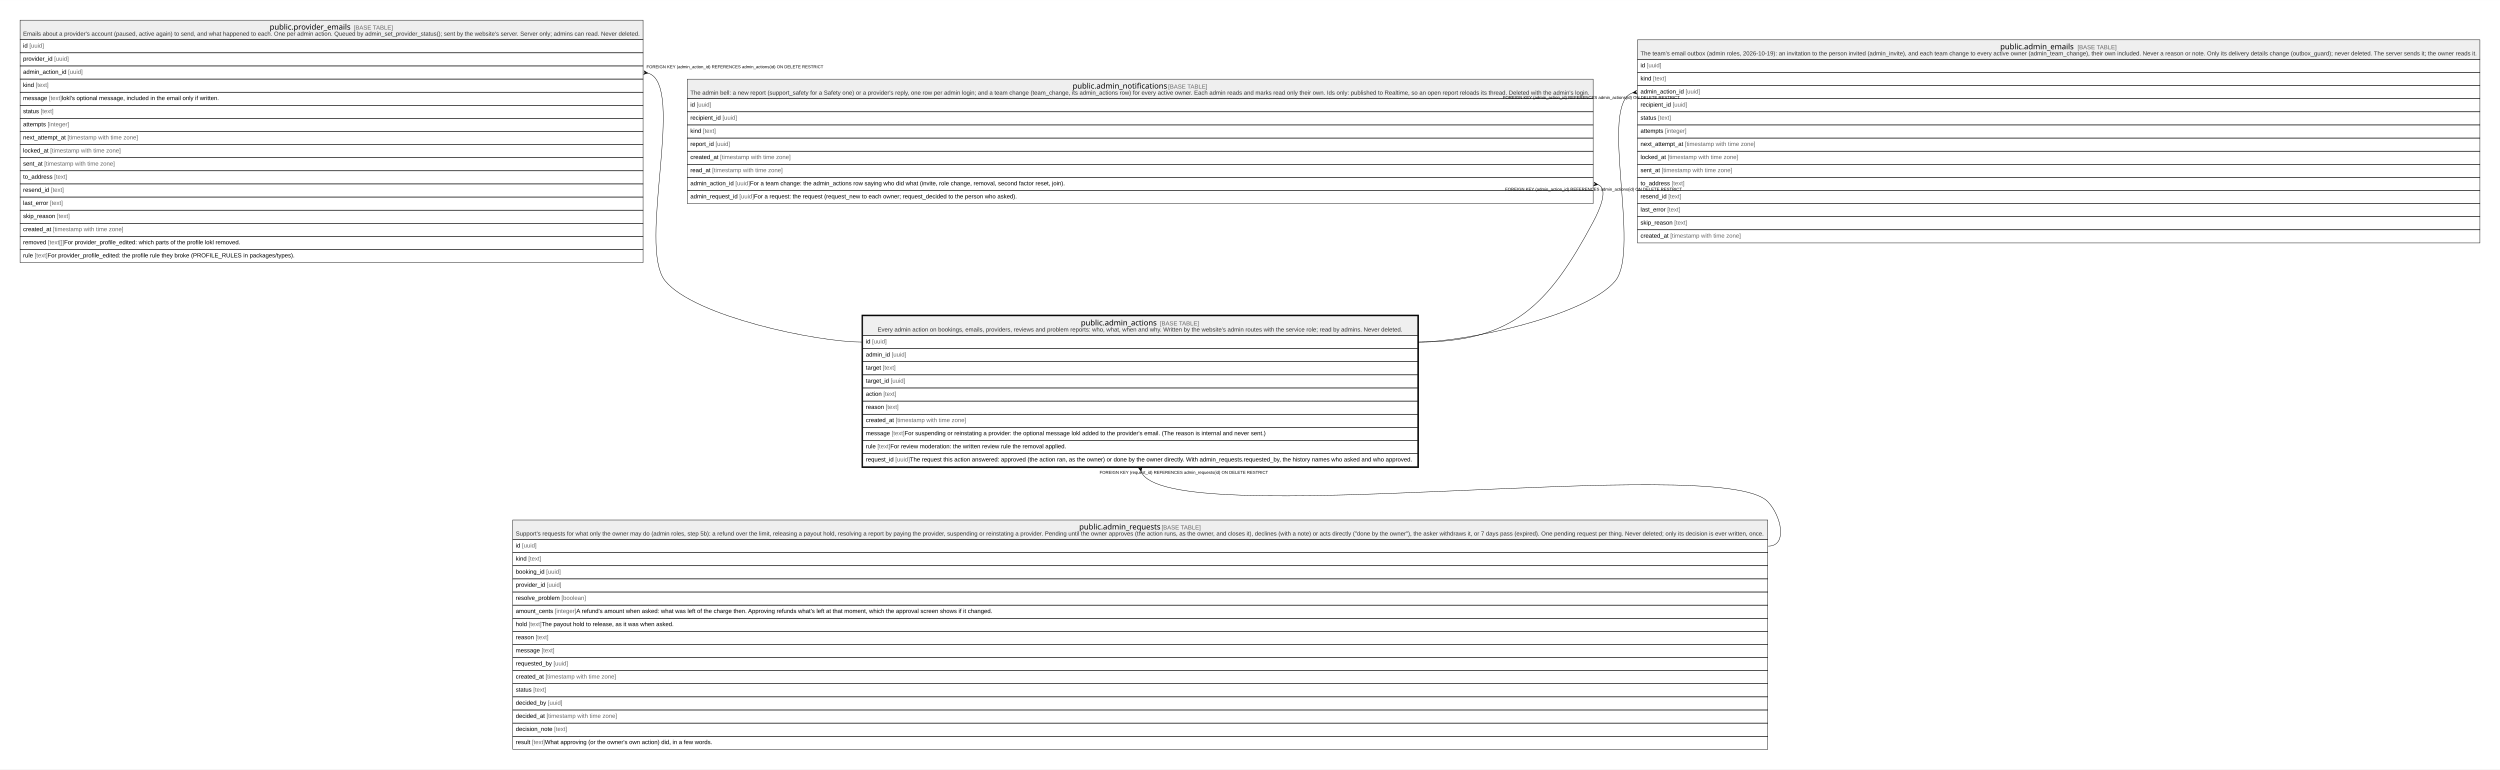
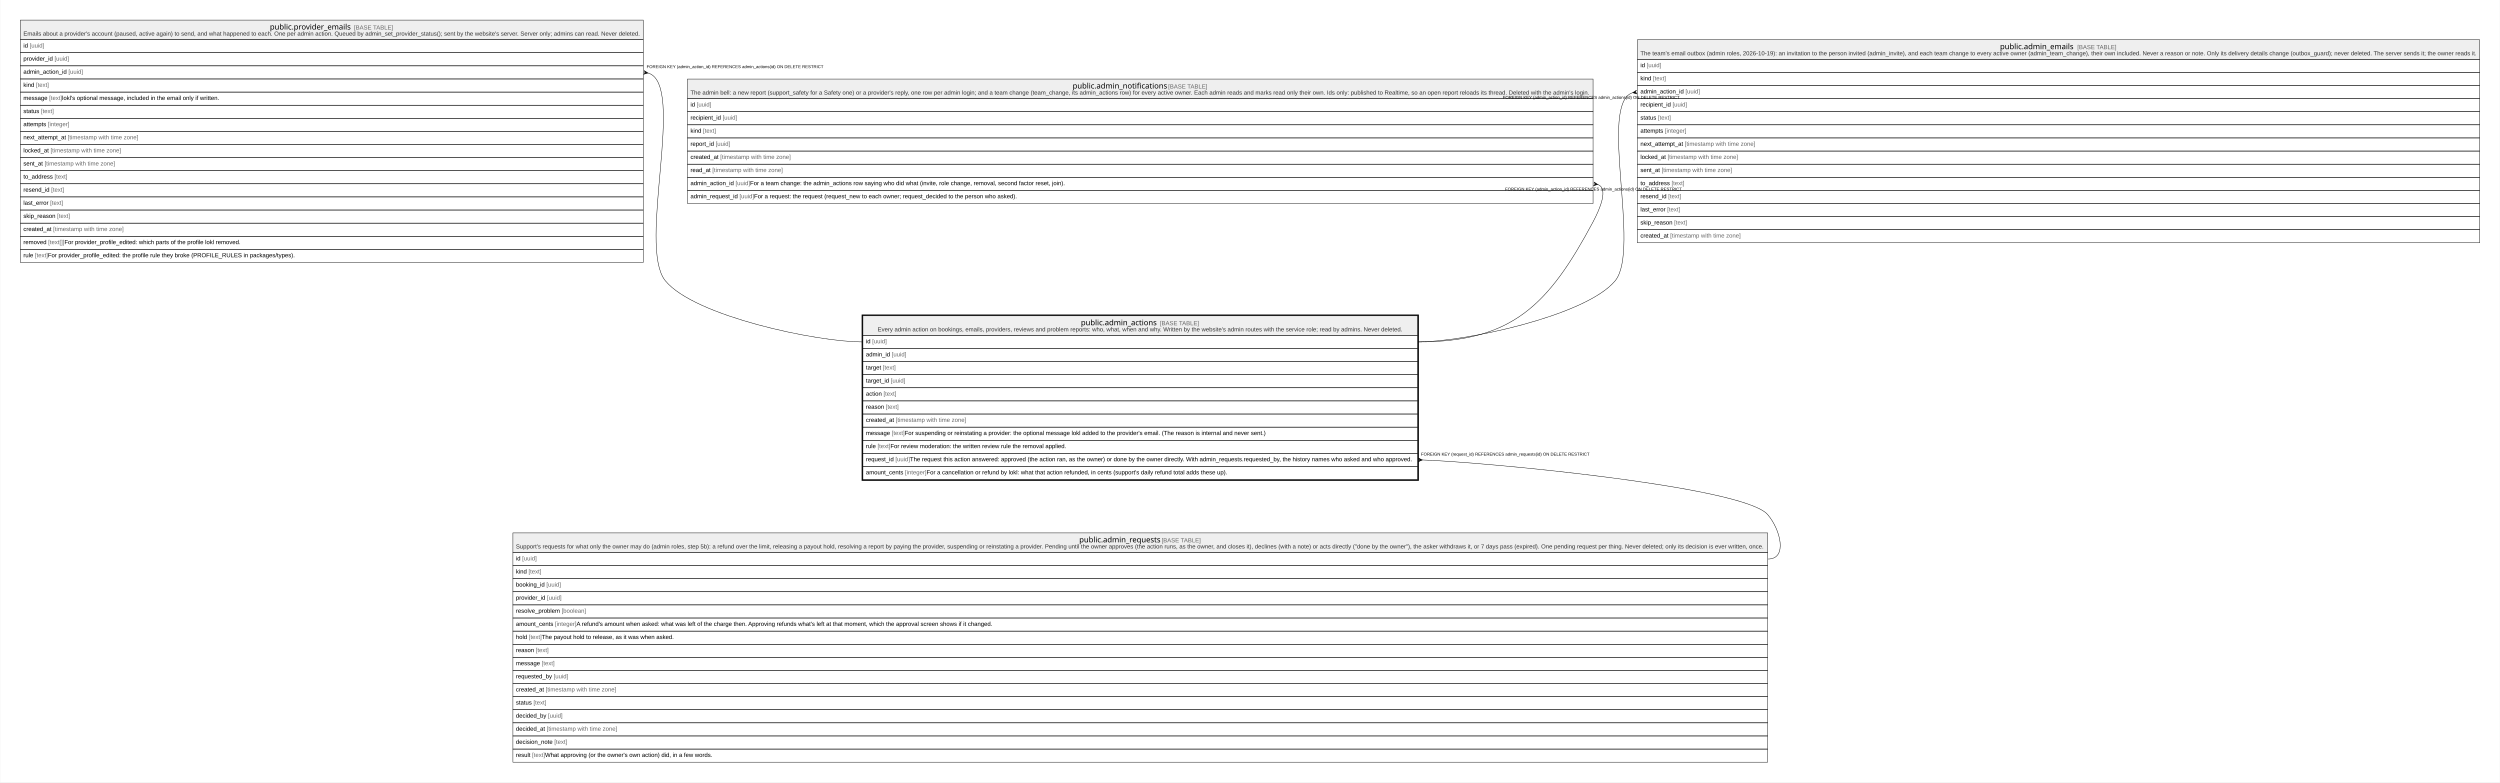
- <svg xmlns="http://www.w3.org/2000/svg" width="5874pt" height="1808pt" viewBox="0.00 0.00 5873.91 1807.60">
-   <g id="graph0" class="graph" transform="scale(1 1) rotate(0) translate(4 1803.6)">
-     <polygon fill="white" stroke="none" points="-4,4 -4,-1803.6 5869.91,-1803.6 5869.91,4 -4,4" />
+ <svg xmlns="http://www.w3.org/2000/svg" width="5874pt" height="1838pt" viewBox="0.00 0.00 5873.91 1838.40">
+   <g id="graph0" class="graph" transform="scale(1 1) rotate(0) translate(4 1834.4)">
+     <polygon fill="white" stroke="none" points="-4,4 -4,-1834.4 5869.91,-1834.4 5869.91,4 -4,4" />
    <g id="node1" class="node">
-       <polygon fill="#efefef" stroke="none" points="2023.3,-1015.4 2023.3,-1061.4 3326.82,-1061.4 3326.82,-1015.4 2023.3,-1015.4" />
-       <polygon fill="none" stroke="black" points="2023.3,-1015.4 2023.3,-1061.4 3326.82,-1061.4 3326.82,-1015.4 2023.3,-1015.4" />
-       <text text-anchor="start" x="2535.58" y="-1039.2" font-family="Arial Bold" font-size="18.00">public.admin_actions</text>
-       <text text-anchor="start" x="2690.05" y="-1039.2" font-family="Arial" font-size="14.00">    </text>
-       <text text-anchor="start" x="2721.17" y="-1039.2" font-family="Arial" font-size="14.00" fill="#666666">[BASE TABLE]</text>
-       <text text-anchor="start" x="2057.82" y="-1024.8" font-family="Arial" font-size="14.00" fill="#333333">Every admin action on bookings, emails, providers, reviews and problem reports: who, what, when and why. Written by the website's admin routes with the service role; read by admins. Never deleted.</text>
+       <polygon fill="#efefef" stroke="none" points="2023.3,-1046.2 2023.3,-1092.2 3326.82,-1092.2 3326.82,-1046.2 2023.3,-1046.2" />
+       <polygon fill="none" stroke="black" points="2023.3,-1046.2 2023.3,-1092.2 3326.82,-1092.2 3326.82,-1046.2 2023.3,-1046.2" />
+       <text text-anchor="start" x="2535.58" y="-1070" font-family="Arial Bold" font-size="18.00">public.admin_actions</text>
+       <text text-anchor="start" x="2690.05" y="-1070" font-family="Arial" font-size="14.00">    </text>
+       <text text-anchor="start" x="2721.17" y="-1070" font-family="Arial" font-size="14.00" fill="#666666">[BASE TABLE]</text>
+       <text text-anchor="start" x="2057.82" y="-1055.6" font-family="Arial" font-size="14.00" fill="#333333">Every admin action on bookings, emails, providers, reviews and problem reports: who, what, when and why. Written by the website's admin routes with the service role; read by admins. Never deleted.</text>
+       <polygon fill="none" stroke="black" points="2023.3,-1015.4 2023.3,-1046.2 3326.82,-1046.2 3326.82,-1015.4 2023.3,-1015.4" />
+       <text text-anchor="start" x="2030.3" y="-1027.6" font-family="Arial" font-size="14.00">id </text>
+       <text text-anchor="start" x="2045.09" y="-1027.6" font-family="Arial" font-size="14.00" fill="#666666">[uuid]</text>
      <polygon fill="none" stroke="black" points="2023.3,-984.6 2023.3,-1015.4 3326.82,-1015.4 3326.82,-984.6 2023.3,-984.6" />
-       <text text-anchor="start" x="2030.3" y="-996.8" font-family="Arial" font-size="14.00">id </text>
-       <text text-anchor="start" x="2045.09" y="-996.8" font-family="Arial" font-size="14.00" fill="#666666">[uuid]</text>
+       <text text-anchor="start" x="2030.3" y="-996.8" font-family="Arial" font-size="14.00">admin_id </text>
+       <text text-anchor="start" x="2091.01" y="-996.8" font-family="Arial" font-size="14.00" fill="#666666">[uuid]</text>
      <polygon fill="none" stroke="black" points="2023.3,-953.8 2023.3,-984.6 3326.82,-984.6 3326.82,-953.8 2023.3,-953.8" />
-       <text text-anchor="start" x="2030.3" y="-966" font-family="Arial" font-size="14.00">admin_id </text>
-       <text text-anchor="start" x="2091.01" y="-966" font-family="Arial" font-size="14.00" fill="#666666">[uuid]</text>
+       <text text-anchor="start" x="2030.3" y="-966" font-family="Arial" font-size="14.00">target </text>
+       <text text-anchor="start" x="2069.99" y="-966" font-family="Arial" font-size="14.00" fill="#666666">[text]</text>
      <polygon fill="none" stroke="black" points="2023.3,-923 2023.3,-953.8 3326.82,-953.8 3326.82,-923 2023.3,-923" />
-       <text text-anchor="start" x="2030.3" y="-935.2" font-family="Arial" font-size="14.00">target </text>
-       <text text-anchor="start" x="2069.99" y="-935.2" font-family="Arial" font-size="14.00" fill="#666666">[text]</text>
+       <text text-anchor="start" x="2030.3" y="-935.2" font-family="Arial" font-size="14.00">target_id </text>
+       <text text-anchor="start" x="2088.68" y="-935.2" font-family="Arial" font-size="14.00" fill="#666666">[uuid]</text>
      <polygon fill="none" stroke="black" points="2023.3,-892.2 2023.3,-923 3326.82,-923 3326.82,-892.2 2023.3,-892.2" />
-       <text text-anchor="start" x="2030.3" y="-904.4" font-family="Arial" font-size="14.00">target_id </text>
-       <text text-anchor="start" x="2088.68" y="-904.4" font-family="Arial" font-size="14.00" fill="#666666">[uuid]</text>
+       <text text-anchor="start" x="2030.3" y="-904.4" font-family="Arial" font-size="14.00">action </text>
+       <text text-anchor="start" x="2071.55" y="-904.4" font-family="Arial" font-size="14.00" fill="#666666">[text]</text>
      <polygon fill="none" stroke="black" points="2023.3,-861.4 2023.3,-892.2 3326.82,-892.2 3326.82,-861.4 2023.3,-861.4" />
-       <text text-anchor="start" x="2030.3" y="-873.6" font-family="Arial" font-size="14.00">action </text>
-       <text text-anchor="start" x="2071.55" y="-873.6" font-family="Arial" font-size="14.00" fill="#666666">[text]</text>
+       <text text-anchor="start" x="2030.3" y="-873.6" font-family="Arial" font-size="14.00">reason </text>
+       <text text-anchor="start" x="2077" y="-873.6" font-family="Arial" font-size="14.00" fill="#666666">[text]</text>
      <polygon fill="none" stroke="black" points="2023.3,-830.6 2023.3,-861.4 3326.82,-861.4 3326.82,-830.6 2023.3,-830.6" />
-       <text text-anchor="start" x="2030.3" y="-842.8" font-family="Arial" font-size="14.00">reason </text>
-       <text text-anchor="start" x="2077" y="-842.8" font-family="Arial" font-size="14.00" fill="#666666">[text]</text>
+       <text text-anchor="start" x="2030.3" y="-842.8" font-family="Arial" font-size="14.00">created_at </text>
+       <text text-anchor="start" x="2100.35" y="-842.8" font-family="Arial" font-size="14.00" fill="#666666">[timestamp with time zone]</text>
      <polygon fill="none" stroke="black" points="2023.3,-799.8 2023.3,-830.6 3326.82,-830.6 3326.82,-799.8 2023.3,-799.8" />
-       <text text-anchor="start" x="2030.3" y="-812" font-family="Arial" font-size="14.00">created_at </text>
-       <text text-anchor="start" x="2100.35" y="-812" font-family="Arial" font-size="14.00" fill="#666666">[timestamp with time zone]</text>
+       <text text-anchor="start" x="2030.3" y="-812" font-family="Arial" font-size="14.00">message </text>
+       <text text-anchor="start" x="2091" y="-812" font-family="Arial" font-size="14.00" fill="#666666">[text]</text>
+       <text text-anchor="start" x="2121.34" y="-812" font-family="Arial" font-size="14.00"> For suspending or reinstating a provider: the optional message lokl added to the provider's email. (The reason is internal and never sent.)</text>
      <polygon fill="none" stroke="black" points="2023.3,-769 2023.3,-799.8 3326.82,-799.8 3326.82,-769 2023.3,-769" />
-       <text text-anchor="start" x="2030.3" y="-781.2" font-family="Arial" font-size="14.00">message </text>
-       <text text-anchor="start" x="2091" y="-781.2" font-family="Arial" font-size="14.00" fill="#666666">[text]</text>
-       <text text-anchor="start" x="2121.34" y="-781.2" font-family="Arial" font-size="14.00"> For suspending or reinstating a provider: the optional message lokl added to the provider's email. (The reason is internal and never sent.)</text>
+       <text text-anchor="start" x="2030.3" y="-781.2" font-family="Arial" font-size="14.00">rule </text>
+       <text text-anchor="start" x="2057.54" y="-781.2" font-family="Arial" font-size="14.00" fill="#666666">[text]</text>
+       <text text-anchor="start" x="2087.88" y="-781.2" font-family="Arial" font-size="14.00"> For review moderation: the written review rule the removal applied.</text>
      <polygon fill="none" stroke="black" points="2023.3,-738.2 2023.3,-769 3326.82,-769 3326.82,-738.2 2023.3,-738.2" />
-       <text text-anchor="start" x="2030.3" y="-750.4" font-family="Arial" font-size="14.00">rule </text>
-       <text text-anchor="start" x="2057.54" y="-750.4" font-family="Arial" font-size="14.00" fill="#666666">[text]</text>
-       <text text-anchor="start" x="2087.88" y="-750.4" font-family="Arial" font-size="14.00"> For review moderation: the written review rule the removal applied.</text>
+       <text text-anchor="start" x="2030.3" y="-750.4" font-family="Arial" font-size="14.00">request_id </text>
+       <text text-anchor="start" x="2099.57" y="-750.4" font-family="Arial" font-size="14.00" fill="#666666">[uuid]</text>
+       <text text-anchor="start" x="2133.82" y="-750.4" font-family="Arial" font-size="14.00"> The request this action answered: approved (the action ran, as the owner) or done by the owner directly. With admin_requests.requested_by, the history names who asked and who approved.</text>
      <polygon fill="none" stroke="black" points="2023.3,-707.4 2023.3,-738.2 3326.82,-738.2 3326.82,-707.4 2023.3,-707.4" />
-       <text text-anchor="start" x="2030.3" y="-719.6" font-family="Arial" font-size="14.00">request_id </text>
-       <text text-anchor="start" x="2099.57" y="-719.6" font-family="Arial" font-size="14.00" fill="#666666">[uuid]</text>
-       <text text-anchor="start" x="2133.82" y="-719.6" font-family="Arial" font-size="14.00"> The request this action answered: approved (the action ran, as the owner) or done by the owner directly. With admin_requests.requested_by, the history names who asked and who approved.</text>
-       <polygon fill="none" stroke="black" stroke-width="3" points="2021.8,-705.9 2021.8,-1062.9 3328.32,-1062.9 3328.32,-705.9 2021.8,-705.9" />
+       <text text-anchor="start" x="2030.3" y="-719.6" font-family="Arial" font-size="14.00">amount_cents </text>
+       <text text-anchor="start" x="2122.14" y="-719.6" font-family="Arial" font-size="14.00" fill="#666666">[integer]</text>
+       <text text-anchor="start" x="2172.72" y="-719.6" font-family="Arial" font-size="14.00"> For a cancellation or refund by lokl: what that action refunded, in cents (support's daily refund total adds these up).</text>
+       <polygon fill="none" stroke="black" stroke-width="3" points="2021.8,-705.9 2021.8,-1093.7 3328.32,-1093.7 3328.32,-705.9 2021.8,-705.9" />
    </g>
    <g id="node5" class="node">
      <polygon fill="#efefef" stroke="none" points="1200.71,-536 1200.71,-582 4149.42,-582 4149.42,-536 1200.71,-536" />
      <polygon fill="none" stroke="black" points="1200.71,-536 1200.71,-582 4149.42,-582 4149.42,-536 1200.71,-536" />
      <text text-anchor="start" x="2531.58" y="-559.8" font-family="Arial Bold" font-size="18.00">public.admin_requests</text>
      <text text-anchor="start" x="2694.05" y="-559.8" font-family="Arial" font-size="14.00">    </text>
      <text text-anchor="start" x="2725.17" y="-559.8" font-family="Arial" font-size="14.00" fill="#666666">[BASE TABLE]</text>
      <text text-anchor="start" x="1207.71" y="-545.4" font-family="Arial" font-size="14.00" fill="#333333">Support's requests for what only the owner may do (admin roles, step 5b): a refund over the limit, releasing a payout hold, resolving a report by paying the provider, suspending or reinstating a provider. Pending until the owner approves (the action runs, as the owner, and closes it), declines (with a note) or acts directly ("done by the owner"), the asker withdraws it, or 7 days pass (expired). One pending request per thing. Never deleted; only its decision is ever written, once.</text>
      <polygon fill="none" stroke="black" points="1200.71,-505.2 1200.71,-536 4149.42,-536 4149.42,-505.2 1200.71,-505.2" />
      <text text-anchor="start" x="1207.71" y="-517.4" font-family="Arial" font-size="14.00">id </text>
      <text text-anchor="start" x="1222.49" y="-517.4" font-family="Arial" font-size="14.00" fill="#666666">[uuid]</text>
      <polygon fill="none" stroke="black" points="1200.71,-474.4 1200.71,-505.2 4149.42,-505.2 4149.42,-474.4 1200.71,-474.4" />
      <text text-anchor="start" x="1207.71" y="-486.6" font-family="Arial" font-size="14.00">kind </text>
      <text text-anchor="start" x="1237.28" y="-486.6" font-family="Arial" font-size="14.00" fill="#666666">[text]</text>
      <polygon fill="none" stroke="black" points="1200.71,-443.6 1200.71,-474.4 4149.42,-474.4 4149.42,-443.6 1200.71,-443.6" />
      <text text-anchor="start" x="1207.71" y="-455.8" font-family="Arial" font-size="14.00">booking_id </text>
      <text text-anchor="start" x="1279.32" y="-455.8" font-family="Arial" font-size="14.00" fill="#666666">[uuid]</text>
      <polygon fill="none" stroke="black" points="1200.71,-412.8 1200.71,-443.6 4149.42,-443.6 4149.42,-412.8 1200.71,-412.8" />
      <text text-anchor="start" x="1207.71" y="-425" font-family="Arial" font-size="14.00">provider_id </text>
      <text text-anchor="start" x="1280.86" y="-425" font-family="Arial" font-size="14.00" fill="#666666">[uuid]</text>
      <polygon fill="none" stroke="black" points="1200.71,-382 1200.71,-412.8 4149.42,-412.8 4149.42,-382 1200.71,-382" />
      <text text-anchor="start" x="1207.71" y="-394.2" font-family="Arial" font-size="14.00">resolve_problem </text>
      <text text-anchor="start" x="1315.09" y="-394.2" font-family="Arial" font-size="14.00" fill="#666666">[boolean]</text>
      <polygon fill="none" stroke="black" points="1200.71,-351.2 1200.71,-382 4149.42,-382 4149.42,-351.2 1200.71,-351.2" />
      <text text-anchor="start" x="1207.71" y="-363.4" font-family="Arial" font-size="14.00">amount_cents </text>
      <text text-anchor="start" x="1299.54" y="-363.4" font-family="Arial" font-size="14.00" fill="#666666">[integer]</text>
      <text text-anchor="start" x="1350.13" y="-363.4" font-family="Arial" font-size="14.00"> A refund's amount when asked: what was left of the charge then. Approving refunds what's left at that moment, which the approval screen shows if it changed.</text>
      <polygon fill="none" stroke="black" points="1200.71,-320.4 1200.71,-351.2 4149.42,-351.2 4149.42,-320.4 1200.71,-320.4" />
      <text text-anchor="start" x="1207.71" y="-332.6" font-family="Arial" font-size="14.00">hold </text>
      <text text-anchor="start" x="1238.07" y="-332.6" font-family="Arial" font-size="14.00" fill="#666666">[text]</text>
      <text text-anchor="start" x="1268.41" y="-332.6" font-family="Arial" font-size="14.00"> The payout hold to release, as it was when asked.</text>
      <polygon fill="none" stroke="black" points="1200.71,-289.6 1200.71,-320.4 4149.42,-320.4 4149.42,-289.6 1200.71,-289.6" />
      <text text-anchor="start" x="1207.71" y="-301.8" font-family="Arial" font-size="14.00">reason </text>
      <text text-anchor="start" x="1254.4" y="-301.8" font-family="Arial" font-size="14.00" fill="#666666">[text]</text>
      <polygon fill="none" stroke="black" points="1200.71,-258.8 1200.71,-289.6 4149.42,-289.6 4149.42,-258.8 1200.71,-258.8" />
      <text text-anchor="start" x="1207.71" y="-271" font-family="Arial" font-size="14.00">message </text>
      <text text-anchor="start" x="1268.4" y="-271" font-family="Arial" font-size="14.00" fill="#666666">[text]</text>
      <polygon fill="none" stroke="black" points="1200.71,-228 1200.71,-258.8 4149.42,-258.8 4149.42,-228 1200.71,-228" />
      <text text-anchor="start" x="1207.71" y="-240.2" font-family="Arial" font-size="14.00">requested_by </text>
      <text text-anchor="start" x="1296.44" y="-240.2" font-family="Arial" font-size="14.00" fill="#666666">[uuid]</text>
      <polygon fill="none" stroke="black" points="1200.71,-197.2 1200.71,-228 4149.42,-228 4149.42,-197.2 1200.71,-197.2" />
      <text text-anchor="start" x="1207.71" y="-209.4" font-family="Arial" font-size="14.00">created_at </text>
      <text text-anchor="start" x="1277.76" y="-209.4" font-family="Arial" font-size="14.00" fill="#666666">[timestamp with time zone]</text>
      <polygon fill="none" stroke="black" points="1200.71,-166.4 1200.71,-197.2 4149.42,-197.2 4149.42,-166.4 1200.71,-166.4" />
      <text text-anchor="start" x="1207.71" y="-178.6" font-family="Arial" font-size="14.00">status </text>
      <text text-anchor="start" x="1248.95" y="-178.6" font-family="Arial" font-size="14.00" fill="#666666">[text]</text>
      <polygon fill="none" stroke="black" points="1200.71,-135.6 1200.71,-166.4 4149.42,-166.4 4149.42,-135.6 1200.71,-135.6" />
      <text text-anchor="start" x="1207.71" y="-147.8" font-family="Arial" font-size="14.00">decided_by </text>
      <text text-anchor="start" x="1283.21" y="-147.8" font-family="Arial" font-size="14.00" fill="#666666">[uuid]</text>
      <polygon fill="none" stroke="black" points="1200.71,-104.8 1200.71,-135.6 4149.42,-135.6 4149.42,-104.8 1200.71,-104.8" />
      <text text-anchor="start" x="1207.71" y="-117" font-family="Arial" font-size="14.00">decided_at </text>
      <text text-anchor="start" x="1280.1" y="-117" font-family="Arial" font-size="14.00" fill="#666666">[timestamp with time zone]</text>
      <polygon fill="none" stroke="black" points="1200.71,-74 1200.71,-104.8 4149.42,-104.8 4149.42,-74 1200.71,-74" />
      <text text-anchor="start" x="1207.71" y="-86.2" font-family="Arial" font-size="14.00">decision_note </text>
      <text text-anchor="start" x="1298" y="-86.2" font-family="Arial" font-size="14.00" fill="#666666">[text]</text>
      <polygon fill="none" stroke="black" points="1200.71,-43.2 1200.71,-74 4149.42,-74 4149.42,-43.2 1200.71,-43.2" />
      <text text-anchor="start" x="1207.71" y="-55.4" font-family="Arial" font-size="14.00">result </text>
      <text text-anchor="start" x="1245.83" y="-55.4" font-family="Arial" font-size="14.00" fill="#666666">[text]</text>
      <text text-anchor="start" x="1276.18" y="-55.4" font-family="Arial" font-size="14.00"> What approving (or the owner's own action) did, in a few words.</text>
    </g>
    <g id="edge4" class="edge">
-       <path fill="none" stroke="black" d="M2676.92,-696.32C2732.97,-550.84 4038.51,-741.27 4149.42,-625.2 4181.54,-591.59 4196.91,-520.6 4150.42,-520.6" />
-       <polygon fill="black" stroke="black" points="2676.94,-696.24 2670.7,-705.25 2675.97,-701.48 2675.18,-705.74 2675.18,-705.74 2675.18,-705.74 2675.97,-701.48 2679.55,-706.89 2676.94,-696.24" />
-       <text text-anchor="start" x="2579.51" y="-690.4" font-family="Arial" font-size="10.00">FOREIGN KEY (request_id) REFERENCES admin_requests(id) ON DELETE RESTRICT</text>
+       <path fill="none" stroke="black" d="M3338.14,-753.43C3461.42,-749.93 4090.89,-692.92 4149.42,-625.2 4179.82,-590.02 4196.91,-520.6 4150.42,-520.6" />
+       <polygon fill="black" stroke="black" points="3338.15,-753.43 3328.08,-749.1 3332.82,-753.52 3328.49,-753.59 3328.49,-753.59 3328.49,-753.59 3332.82,-753.52 3328.23,-758.09 3338.15,-753.43" />
+       <text text-anchor="start" x="3334.82" y="-763.6" font-family="Arial" font-size="10.00">FOREIGN KEY (request_id) REFERENCES admin_requests(id) ON DELETE RESTRICT</text>
    </g>
    <g id="node2" class="node">
-       <polygon fill="#efefef" stroke="none" points="43.2,-1710.4 43.2,-1756.4 1506.92,-1756.4 1506.92,-1710.4 43.2,-1710.4" />
-       <polygon fill="none" stroke="black" points="43.2,-1710.4 43.2,-1756.4 1506.92,-1756.4 1506.92,-1710.4 43.2,-1710.4" />
-       <text text-anchor="start" x="629.59" y="-1734.2" font-family="Arial Bold" font-size="18.00">public.provider_emails</text>
-       <text text-anchor="start" x="796.05" y="-1734.2" font-family="Arial" font-size="14.00">    </text>
-       <text text-anchor="start" x="827.16" y="-1734.2" font-family="Arial" font-size="14.00" fill="#666666">[BASE TABLE]</text>
-       <text text-anchor="start" x="50.2" y="-1719.8" font-family="Arial" font-size="14.00" fill="#333333">Emails about a provider's account (paused, active again) to send, and what happened to each. One per admin action. Queued by admin_set_provider_status(); sent by the website's server. Server only; admins can read. Never deleted.</text>
+       <polygon fill="#efefef" stroke="none" points="43.2,-1741.2 43.2,-1787.2 1506.92,-1787.2 1506.92,-1741.2 43.2,-1741.2" />
+       <polygon fill="none" stroke="black" points="43.2,-1741.2 43.2,-1787.2 1506.92,-1787.2 1506.92,-1741.2 43.2,-1741.2" />
+       <text text-anchor="start" x="629.59" y="-1765" font-family="Arial Bold" font-size="18.00">public.provider_emails</text>
+       <text text-anchor="start" x="796.05" y="-1765" font-family="Arial" font-size="14.00">    </text>
+       <text text-anchor="start" x="827.16" y="-1765" font-family="Arial" font-size="14.00" fill="#666666">[BASE TABLE]</text>
+       <text text-anchor="start" x="50.2" y="-1750.6" font-family="Arial" font-size="14.00" fill="#333333">Emails about a provider's account (paused, active again) to send, and what happened to each. One per admin action. Queued by admin_set_provider_status(); sent by the website's server. Server only; admins can read. Never deleted.</text>
+       <polygon fill="none" stroke="black" points="43.2,-1710.4 43.2,-1741.2 1506.92,-1741.2 1506.92,-1710.4 43.2,-1710.4" />
+       <text text-anchor="start" x="50.2" y="-1722.6" font-family="Arial" font-size="14.00">id </text>
+       <text text-anchor="start" x="64.99" y="-1722.6" font-family="Arial" font-size="14.00" fill="#666666">[uuid]</text>
      <polygon fill="none" stroke="black" points="43.2,-1679.6 43.2,-1710.4 1506.92,-1710.4 1506.92,-1679.6 43.2,-1679.6" />
-       <text text-anchor="start" x="50.2" y="-1691.8" font-family="Arial" font-size="14.00">id </text>
-       <text text-anchor="start" x="64.99" y="-1691.8" font-family="Arial" font-size="14.00" fill="#666666">[uuid]</text>
+       <text text-anchor="start" x="50.2" y="-1691.8" font-family="Arial" font-size="14.00">provider_id </text>
+       <text text-anchor="start" x="123.35" y="-1691.8" font-family="Arial" font-size="14.00" fill="#666666">[uuid]</text>
      <polygon fill="none" stroke="black" points="43.2,-1648.8 43.2,-1679.6 1506.92,-1679.6 1506.92,-1648.8 43.2,-1648.8" />
-       <text text-anchor="start" x="50.2" y="-1661" font-family="Arial" font-size="14.00">provider_id </text>
-       <text text-anchor="start" x="123.35" y="-1661" font-family="Arial" font-size="14.00" fill="#666666">[uuid]</text>
+       <text text-anchor="start" x="50.2" y="-1661" font-family="Arial" font-size="14.00">admin_action_id </text>
+       <text text-anchor="start" x="156.05" y="-1661" font-family="Arial" font-size="14.00" fill="#666666">[uuid]</text>
      <polygon fill="none" stroke="black" points="43.2,-1618 43.2,-1648.8 1506.92,-1648.8 1506.92,-1618 43.2,-1618" />
-       <text text-anchor="start" x="50.2" y="-1630.2" font-family="Arial" font-size="14.00">admin_action_id </text>
-       <text text-anchor="start" x="156.05" y="-1630.2" font-family="Arial" font-size="14.00" fill="#666666">[uuid]</text>
+       <text text-anchor="start" x="50.2" y="-1630.2" font-family="Arial" font-size="14.00">kind </text>
+       <text text-anchor="start" x="79.77" y="-1630.2" font-family="Arial" font-size="14.00" fill="#666666">[text]</text>
      <polygon fill="none" stroke="black" points="43.2,-1587.2 43.2,-1618 1506.92,-1618 1506.92,-1587.2 43.2,-1587.2" />
-       <text text-anchor="start" x="50.2" y="-1599.4" font-family="Arial" font-size="14.00">kind </text>
-       <text text-anchor="start" x="79.77" y="-1599.4" font-family="Arial" font-size="14.00" fill="#666666">[text]</text>
+       <text text-anchor="start" x="50.2" y="-1599.4" font-family="Arial" font-size="14.00">message </text>
+       <text text-anchor="start" x="110.9" y="-1599.4" font-family="Arial" font-size="14.00" fill="#666666">[text]</text>
+       <text text-anchor="start" x="141.24" y="-1599.4" font-family="Arial" font-size="14.00"> lokl's optional message, included in the email only if written.</text>
      <polygon fill="none" stroke="black" points="43.2,-1556.4 43.2,-1587.2 1506.92,-1587.2 1506.92,-1556.4 43.2,-1556.4" />
-       <text text-anchor="start" x="50.2" y="-1568.6" font-family="Arial" font-size="14.00">message </text>
-       <text text-anchor="start" x="110.9" y="-1568.6" font-family="Arial" font-size="14.00" fill="#666666">[text]</text>
-       <text text-anchor="start" x="141.24" y="-1568.6" font-family="Arial" font-size="14.00"> lokl's optional message, included in the email only if written.</text>
+       <text text-anchor="start" x="50.2" y="-1568.6" font-family="Arial" font-size="14.00">status </text>
+       <text text-anchor="start" x="91.44" y="-1568.6" font-family="Arial" font-size="14.00" fill="#666666">[text]</text>
      <polygon fill="none" stroke="black" points="43.2,-1525.6 43.2,-1556.4 1506.92,-1556.4 1506.92,-1525.6 43.2,-1525.6" />
-       <text text-anchor="start" x="50.2" y="-1537.8" font-family="Arial" font-size="14.00">status </text>
-       <text text-anchor="start" x="91.44" y="-1537.8" font-family="Arial" font-size="14.00" fill="#666666">[text]</text>
+       <text text-anchor="start" x="50.2" y="-1537.8" font-family="Arial" font-size="14.00">attempts </text>
+       <text text-anchor="start" x="107.78" y="-1537.8" font-family="Arial" font-size="14.00" fill="#666666">[integer]</text>
      <polygon fill="none" stroke="black" points="43.2,-1494.8 43.2,-1525.6 1506.92,-1525.6 1506.92,-1494.8 43.2,-1494.8" />
-       <text text-anchor="start" x="50.2" y="-1507" font-family="Arial" font-size="14.00">attempts </text>
-       <text text-anchor="start" x="107.78" y="-1507" font-family="Arial" font-size="14.00" fill="#666666">[integer]</text>
+       <text text-anchor="start" x="50.2" y="-1507" font-family="Arial" font-size="14.00">next_attempt_at </text>
+       <text text-anchor="start" x="154.49" y="-1507" font-family="Arial" font-size="14.00" fill="#666666">[timestamp with time zone]</text>
      <polygon fill="none" stroke="black" points="43.2,-1464 43.2,-1494.8 1506.92,-1494.8 1506.92,-1464 43.2,-1464" />
-       <text text-anchor="start" x="50.2" y="-1476.2" font-family="Arial" font-size="14.00">next_attempt_at </text>
-       <text text-anchor="start" x="154.49" y="-1476.2" font-family="Arial" font-size="14.00" fill="#666666">[timestamp with time zone]</text>
+       <text text-anchor="start" x="50.2" y="-1476.2" font-family="Arial" font-size="14.00">locked_at </text>
+       <text text-anchor="start" x="114.02" y="-1476.2" font-family="Arial" font-size="14.00" fill="#666666">[timestamp with time zone]</text>
      <polygon fill="none" stroke="black" points="43.2,-1433.2 43.2,-1464 1506.92,-1464 1506.92,-1433.2 43.2,-1433.2" />
-       <text text-anchor="start" x="50.2" y="-1445.4" font-family="Arial" font-size="14.00">locked_at </text>
-       <text text-anchor="start" x="114.02" y="-1445.4" font-family="Arial" font-size="14.00" fill="#666666">[timestamp with time zone]</text>
+       <text text-anchor="start" x="50.2" y="-1445.4" font-family="Arial" font-size="14.00">sent_at </text>
+       <text text-anchor="start" x="100.01" y="-1445.4" font-family="Arial" font-size="14.00" fill="#666666">[timestamp with time zone]</text>
      <polygon fill="none" stroke="black" points="43.2,-1402.4 43.2,-1433.2 1506.92,-1433.2 1506.92,-1402.4 43.2,-1402.4" />
-       <text text-anchor="start" x="50.2" y="-1414.6" font-family="Arial" font-size="14.00">sent_at </text>
-       <text text-anchor="start" x="100.01" y="-1414.6" font-family="Arial" font-size="14.00" fill="#666666">[timestamp with time zone]</text>
+       <text text-anchor="start" x="50.2" y="-1414.6" font-family="Arial" font-size="14.00">to_address </text>
+       <text text-anchor="start" x="123.36" y="-1414.6" font-family="Arial" font-size="14.00" fill="#666666">[text]</text>
      <polygon fill="none" stroke="black" points="43.2,-1371.6 43.2,-1402.4 1506.92,-1402.4 1506.92,-1371.6 43.2,-1371.6" />
-       <text text-anchor="start" x="50.2" y="-1383.8" font-family="Arial" font-size="14.00">to_address </text>
-       <text text-anchor="start" x="123.36" y="-1383.8" font-family="Arial" font-size="14.00" fill="#666666">[text]</text>
+       <text text-anchor="start" x="50.2" y="-1383.8" font-family="Arial" font-size="14.00">resend_id </text>
+       <text text-anchor="start" x="115.58" y="-1383.8" font-family="Arial" font-size="14.00" fill="#666666">[text]</text>
      <polygon fill="none" stroke="black" points="43.2,-1340.8 43.2,-1371.6 1506.92,-1371.6 1506.92,-1340.8 43.2,-1340.8" />
-       <text text-anchor="start" x="50.2" y="-1353" font-family="Arial" font-size="14.00">resend_id </text>
-       <text text-anchor="start" x="115.58" y="-1353" font-family="Arial" font-size="14.00" fill="#666666">[text]</text>
+       <text text-anchor="start" x="50.2" y="-1353" font-family="Arial" font-size="14.00">last_error </text>
+       <text text-anchor="start" x="113.22" y="-1353" font-family="Arial" font-size="14.00" fill="#666666">[text]</text>
      <polygon fill="none" stroke="black" points="43.2,-1310 43.2,-1340.8 1506.92,-1340.8 1506.92,-1310 43.2,-1310" />
-       <text text-anchor="start" x="50.2" y="-1322.2" font-family="Arial" font-size="14.00">last_error </text>
-       <text text-anchor="start" x="113.22" y="-1322.2" font-family="Arial" font-size="14.00" fill="#666666">[text]</text>
+       <text text-anchor="start" x="50.2" y="-1322.2" font-family="Arial" font-size="14.00">skip_reason </text>
+       <text text-anchor="start" x="129.58" y="-1322.2" font-family="Arial" font-size="14.00" fill="#666666">[text]</text>
      <polygon fill="none" stroke="black" points="43.2,-1279.2 43.2,-1310 1506.92,-1310 1506.92,-1279.2 43.2,-1279.2" />
-       <text text-anchor="start" x="50.2" y="-1291.4" font-family="Arial" font-size="14.00">skip_reason </text>
-       <text text-anchor="start" x="129.58" y="-1291.4" font-family="Arial" font-size="14.00" fill="#666666">[text]</text>
+       <text text-anchor="start" x="50.2" y="-1291.4" font-family="Arial" font-size="14.00">created_at </text>
+       <text text-anchor="start" x="120.25" y="-1291.4" font-family="Arial" font-size="14.00" fill="#666666">[timestamp with time zone]</text>
      <polygon fill="none" stroke="black" points="43.2,-1248.4 43.2,-1279.2 1506.92,-1279.2 1506.92,-1248.4 43.2,-1248.4" />
-       <text text-anchor="start" x="50.2" y="-1260.6" font-family="Arial" font-size="14.00">created_at </text>
-       <text text-anchor="start" x="120.25" y="-1260.6" font-family="Arial" font-size="14.00" fill="#666666">[timestamp with time zone]</text>
+       <text text-anchor="start" x="50.2" y="-1260.6" font-family="Arial" font-size="14.00">removed </text>
+       <text text-anchor="start" x="108.56" y="-1260.6" font-family="Arial" font-size="14.00" fill="#666666">[text[]]</text>
+       <text text-anchor="start" x="146.68" y="-1260.6" font-family="Arial" font-size="14.00"> For provider_profile_edited: which parts of the profile lokl removed.</text>
      <polygon fill="none" stroke="black" points="43.2,-1217.6 43.2,-1248.4 1506.92,-1248.4 1506.92,-1217.6 43.2,-1217.6" />
-       <text text-anchor="start" x="50.2" y="-1229.8" font-family="Arial" font-size="14.00">removed </text>
-       <text text-anchor="start" x="108.56" y="-1229.8" font-family="Arial" font-size="14.00" fill="#666666">[text[]]</text>
-       <text text-anchor="start" x="146.68" y="-1229.8" font-family="Arial" font-size="14.00"> For provider_profile_edited: which parts of the profile lokl removed.</text>
-       <polygon fill="none" stroke="black" points="43.2,-1186.8 43.2,-1217.6 1506.92,-1217.6 1506.92,-1186.8 43.2,-1186.8" />
-       <text text-anchor="start" x="50.2" y="-1199" font-family="Arial" font-size="14.00">rule </text>
-       <text text-anchor="start" x="77.43" y="-1199" font-family="Arial" font-size="14.00" fill="#666666">[text]</text>
-       <text text-anchor="start" x="107.78" y="-1199" font-family="Arial" font-size="14.00"> For provider_profile_edited: the profile rule they broke (PROFILE_RULES in packages/types).</text>
+       <text text-anchor="start" x="50.2" y="-1229.8" font-family="Arial" font-size="14.00">rule </text>
+       <text text-anchor="start" x="77.43" y="-1229.8" font-family="Arial" font-size="14.00" fill="#666666">[text]</text>
+       <text text-anchor="start" x="107.78" y="-1229.8" font-family="Arial" font-size="14.00"> For provider_profile_edited: the profile rule they broke (PROFILE_RULES in packages/types).</text>
    </g>
    <g id="edge1" class="edge">
-       <path fill="none" stroke="black" d="M1518.06,-1632.09C1609.1,-1606.85 1491.95,-1225.39 1559.06,-1143.6 1627.43,-1060.28 1914.53,-1000 2022.3,-1000" />
-       <polygon fill="black" stroke="black" points="1518.17,-1632.07 1507.68,-1628.89 1512.88,-1632.76 1508.59,-1633.31 1508.59,-1633.31 1508.59,-1633.31 1512.88,-1632.76 1508.83,-1637.82 1518.17,-1632.07" />
-       <text text-anchor="start" x="1514.92" y="-1643.4" font-family="Arial" font-size="10.00">FOREIGN KEY (admin_action_id) REFERENCES admin_actions(id) ON DELETE RESTRICT</text>
+       <path fill="none" stroke="black" d="M1518.06,-1662.89C1609.1,-1637.65 1491.95,-1256.19 1559.06,-1174.4 1627.43,-1091.08 1914.53,-1030.8 2022.3,-1030.8" />
+       <polygon fill="black" stroke="black" points="1518.17,-1662.87 1507.68,-1659.69 1512.88,-1663.56 1508.59,-1664.11 1508.59,-1664.11 1508.59,-1664.11 1512.88,-1663.56 1508.83,-1668.62 1518.17,-1662.87" />
+       <text text-anchor="start" x="1514.92" y="-1674.2" font-family="Arial" font-size="10.00">FOREIGN KEY (admin_action_id) REFERENCES admin_actions(id) ON DELETE RESTRICT</text>
    </g>
    <g id="node3" class="node">
-       <polygon fill="#efefef" stroke="none" points="1610.94,-1571.8 1610.94,-1617.8 3739.18,-1617.8 3739.18,-1571.8 1610.94,-1571.8" />
-       <polygon fill="none" stroke="black" points="1610.94,-1571.8 1610.94,-1617.8 3739.18,-1617.8 3739.18,-1571.8 1610.94,-1571.8" />
-       <text text-anchor="start" x="2516.09" y="-1595.6" font-family="Arial Bold" font-size="18.00">public.admin_notifications</text>
-       <text text-anchor="start" x="2709.55" y="-1595.6" font-family="Arial" font-size="14.00">    </text>
-       <text text-anchor="start" x="2740.67" y="-1595.6" font-family="Arial" font-size="14.00" fill="#666666">[BASE TABLE]</text>
-       <text text-anchor="start" x="1617.94" y="-1581.2" font-family="Arial" font-size="14.00" fill="#333333">The admin bell: a new report (support_safety for a Safety one) or a provider's reply, one row per admin login; and a team change (team_change, its admin_actions row) for every active owner. Each admin reads and marks read only their own. Ids only: published to Realtime, so an open report reloads its thread. Deleted with the admin's login.</text>
+       <polygon fill="#efefef" stroke="none" points="1610.94,-1602.6 1610.94,-1648.6 3739.18,-1648.6 3739.18,-1602.6 1610.94,-1602.6" />
+       <polygon fill="none" stroke="black" points="1610.94,-1602.6 1610.94,-1648.6 3739.18,-1648.6 3739.18,-1602.6 1610.94,-1602.6" />
+       <text text-anchor="start" x="2516.09" y="-1626.4" font-family="Arial Bold" font-size="18.00">public.admin_notifications</text>
+       <text text-anchor="start" x="2709.55" y="-1626.4" font-family="Arial" font-size="14.00">    </text>
+       <text text-anchor="start" x="2740.67" y="-1626.4" font-family="Arial" font-size="14.00" fill="#666666">[BASE TABLE]</text>
+       <text text-anchor="start" x="1617.94" y="-1612" font-family="Arial" font-size="14.00" fill="#333333">The admin bell: a new report (support_safety for a Safety one) or a provider's reply, one row per admin login; and a team change (team_change, its admin_actions row) for every active owner. Each admin reads and marks read only their own. Ids only: published to Realtime, so an open report reloads its thread. Deleted with the admin's login.</text>
+       <polygon fill="none" stroke="black" points="1610.94,-1571.8 1610.94,-1602.6 3739.18,-1602.6 3739.18,-1571.8 1610.94,-1571.8" />
+       <text text-anchor="start" x="1617.94" y="-1584" font-family="Arial" font-size="14.00">id </text>
+       <text text-anchor="start" x="1632.73" y="-1584" font-family="Arial" font-size="14.00" fill="#666666">[uuid]</text>
      <polygon fill="none" stroke="black" points="1610.94,-1541 1610.94,-1571.8 3739.18,-1571.8 3739.18,-1541 1610.94,-1541" />
-       <text text-anchor="start" x="1617.94" y="-1553.2" font-family="Arial" font-size="14.00">id </text>
-       <text text-anchor="start" x="1632.73" y="-1553.2" font-family="Arial" font-size="14.00" fill="#666666">[uuid]</text>
+       <text text-anchor="start" x="1617.94" y="-1553.2" font-family="Arial" font-size="14.00">recipient_id </text>
+       <text text-anchor="start" x="1693.43" y="-1553.2" font-family="Arial" font-size="14.00" fill="#666666">[uuid]</text>
      <polygon fill="none" stroke="black" points="1610.94,-1510.2 1610.94,-1541 3739.18,-1541 3739.18,-1510.2 1610.94,-1510.2" />
-       <text text-anchor="start" x="1617.94" y="-1522.4" font-family="Arial" font-size="14.00">recipient_id </text>
-       <text text-anchor="start" x="1693.43" y="-1522.4" font-family="Arial" font-size="14.00" fill="#666666">[uuid]</text>
+       <text text-anchor="start" x="1617.94" y="-1522.4" font-family="Arial" font-size="14.00">kind </text>
+       <text text-anchor="start" x="1647.51" y="-1522.4" font-family="Arial" font-size="14.00" fill="#666666">[text]</text>
      <polygon fill="none" stroke="black" points="1610.94,-1479.4 1610.94,-1510.2 3739.18,-1510.2 3739.18,-1479.4 1610.94,-1479.4" />
-       <text text-anchor="start" x="1617.94" y="-1491.6" font-family="Arial" font-size="14.00">kind </text>
-       <text text-anchor="start" x="1647.51" y="-1491.6" font-family="Arial" font-size="14.00" fill="#666666">[text]</text>
+       <text text-anchor="start" x="1617.94" y="-1491.6" font-family="Arial" font-size="14.00">report_id </text>
+       <text text-anchor="start" x="1677.09" y="-1491.6" font-family="Arial" font-size="14.00" fill="#666666">[uuid]</text>
      <polygon fill="none" stroke="black" points="1610.94,-1448.6 1610.94,-1479.4 3739.18,-1479.4 3739.18,-1448.6 1610.94,-1448.6" />
-       <text text-anchor="start" x="1617.94" y="-1460.8" font-family="Arial" font-size="14.00">report_id </text>
-       <text text-anchor="start" x="1677.09" y="-1460.8" font-family="Arial" font-size="14.00" fill="#666666">[uuid]</text>
+       <text text-anchor="start" x="1617.94" y="-1460.8" font-family="Arial" font-size="14.00">created_at </text>
+       <text text-anchor="start" x="1687.99" y="-1460.8" font-family="Arial" font-size="14.00" fill="#666666">[timestamp with time zone]</text>
      <polygon fill="none" stroke="black" points="1610.94,-1417.8 1610.94,-1448.6 3739.18,-1448.6 3739.18,-1417.8 1610.94,-1417.8" />
-       <text text-anchor="start" x="1617.94" y="-1430" font-family="Arial" font-size="14.00">created_at </text>
-       <text text-anchor="start" x="1687.99" y="-1430" font-family="Arial" font-size="14.00" fill="#666666">[timestamp with time zone]</text>
+       <text text-anchor="start" x="1617.94" y="-1430" font-family="Arial" font-size="14.00">read_at </text>
+       <text text-anchor="start" x="1669.31" y="-1430" font-family="Arial" font-size="14.00" fill="#666666">[timestamp with time zone]</text>
      <polygon fill="none" stroke="black" points="1610.94,-1387 1610.94,-1417.8 3739.18,-1417.8 3739.18,-1387 1610.94,-1387" />
-       <text text-anchor="start" x="1617.94" y="-1399.2" font-family="Arial" font-size="14.00">read_at </text>
-       <text text-anchor="start" x="1669.31" y="-1399.2" font-family="Arial" font-size="14.00" fill="#666666">[timestamp with time zone]</text>
+       <text text-anchor="start" x="1617.94" y="-1399.2" font-family="Arial" font-size="14.00">admin_action_id </text>
+       <text text-anchor="start" x="1723.79" y="-1399.2" font-family="Arial" font-size="14.00" fill="#666666">[uuid]</text>
+       <text text-anchor="start" x="1758.04" y="-1399.2" font-family="Arial" font-size="14.00"> For a team change: the admin_actions row saying who did what (invite, role change, removal, second factor reset, join).</text>
      <polygon fill="none" stroke="black" points="1610.94,-1356.2 1610.94,-1387 3739.18,-1387 3739.18,-1356.2 1610.94,-1356.2" />
-       <text text-anchor="start" x="1617.94" y="-1368.4" font-family="Arial" font-size="14.00">admin_action_id </text>
-       <text text-anchor="start" x="1723.79" y="-1368.4" font-family="Arial" font-size="14.00" fill="#666666">[uuid]</text>
-       <text text-anchor="start" x="1758.04" y="-1368.4" font-family="Arial" font-size="14.00"> For a team change: the admin_actions row saying who did what (invite, role change, removal, second factor reset, join).</text>
-       <polygon fill="none" stroke="black" points="1610.94,-1325.4 1610.94,-1356.2 3739.18,-1356.2 3739.18,-1325.4 1610.94,-1325.4" />
-       <text text-anchor="start" x="1617.94" y="-1337.6" font-family="Arial" font-size="14.00">admin_request_id </text>
-       <text text-anchor="start" x="1733.13" y="-1337.6" font-family="Arial" font-size="14.00" fill="#666666">[uuid]</text>
-       <text text-anchor="start" x="1767.38" y="-1337.6" font-family="Arial" font-size="14.00"> For a request: the request (request_new to each owner; request_decided to the person who asked).</text>
+       <text text-anchor="start" x="1617.94" y="-1368.4" font-family="Arial" font-size="14.00">admin_request_id </text>
+       <text text-anchor="start" x="1733.13" y="-1368.4" font-family="Arial" font-size="14.00" fill="#666666">[uuid]</text>
+       <text text-anchor="start" x="1767.38" y="-1368.4" font-family="Arial" font-size="14.00"> For a request: the request (request_new to each owner; request_decided to the person who asked).</text>
    </g>
    <g id="edge2" class="edge">
-       <path fill="none" stroke="black" d="M3750.45,-1370C3775.48,-1360.76 3755.99,-1313.69 3739.18,-1282.2 3634.77,-1086.61 3549.53,-1000 3327.82,-1000" />
-       <polygon fill="black" stroke="black" points="3750.39,-1370 3739.82,-1367.1 3745.12,-1370.83 3740.84,-1371.5 3740.84,-1371.5 3740.84,-1371.5 3745.12,-1370.83 3741.21,-1375.99 3750.39,-1370" />
-       <text text-anchor="start" x="3532.35" y="-1355.6" font-family="Arial" font-size="10.00">FOREIGN KEY (admin_action_id) REFERENCES admin_actions(id) ON DELETE RESTRICT</text>
+       <path fill="none" stroke="black" d="M3750.45,-1400.8C3775.48,-1391.56 3755.99,-1344.49 3739.18,-1313 3634.77,-1117.41 3549.53,-1030.8 3327.82,-1030.8" />
+       <polygon fill="black" stroke="black" points="3750.39,-1400.8 3739.82,-1397.9 3745.12,-1401.63 3740.84,-1402.3 3740.84,-1402.3 3740.84,-1402.3 3745.12,-1401.63 3741.21,-1406.79 3750.39,-1400.8" />
+       <text text-anchor="start" x="3532.35" y="-1386.4" font-family="Arial" font-size="10.00">FOREIGN KEY (admin_action_id) REFERENCES admin_actions(id) ON DELETE RESTRICT</text>
    </g>
    <g id="node4" class="node">
-       <polygon fill="#efefef" stroke="none" points="3843.41,-1664.2 3843.41,-1710.2 5822.71,-1710.2 5822.71,-1664.2 3843.41,-1664.2" />
-       <polygon fill="none" stroke="black" points="3843.41,-1664.2 3843.41,-1710.2 5822.71,-1710.2 5822.71,-1664.2 3843.41,-1664.2" />
-       <text text-anchor="start" x="4695.58" y="-1688" font-family="Arial Bold" font-size="18.00">public.admin_emails</text>
-       <text text-anchor="start" x="4846.05" y="-1688" font-family="Arial" font-size="14.00">    </text>
-       <text text-anchor="start" x="4877.17" y="-1688" font-family="Arial" font-size="14.00" fill="#666666">[BASE TABLE]</text>
-       <text text-anchor="start" x="3850.41" y="-1673.6" font-family="Arial" font-size="14.00" fill="#333333">The team's email outbox (admin roles, 2026-10-19): an invitation to the person invited (admin_invite), and each team change to every active owner (admin_team_change), their own included. Never a reason or note. Only its delivery details change (outbox_guard); never deleted. The server sends it; the owner reads it.</text>
+       <polygon fill="#efefef" stroke="none" points="3843.41,-1695 3843.41,-1741 5822.71,-1741 5822.71,-1695 3843.41,-1695" />
+       <polygon fill="none" stroke="black" points="3843.41,-1695 3843.41,-1741 5822.71,-1741 5822.71,-1695 3843.41,-1695" />
+       <text text-anchor="start" x="4695.58" y="-1718.8" font-family="Arial Bold" font-size="18.00">public.admin_emails</text>
+       <text text-anchor="start" x="4846.05" y="-1718.8" font-family="Arial" font-size="14.00">    </text>
+       <text text-anchor="start" x="4877.17" y="-1718.8" font-family="Arial" font-size="14.00" fill="#666666">[BASE TABLE]</text>
+       <text text-anchor="start" x="3850.41" y="-1704.4" font-family="Arial" font-size="14.00" fill="#333333">The team's email outbox (admin roles, 2026-10-19): an invitation to the person invited (admin_invite), and each team change to every active owner (admin_team_change), their own included. Never a reason or note. Only its delivery details change (outbox_guard); never deleted. The server sends it; the owner reads it.</text>
+       <polygon fill="none" stroke="black" points="3843.41,-1664.2 3843.41,-1695 5822.71,-1695 5822.71,-1664.2 3843.41,-1664.2" />
+       <text text-anchor="start" x="3850.41" y="-1676.4" font-family="Arial" font-size="14.00">id </text>
+       <text text-anchor="start" x="3865.2" y="-1676.4" font-family="Arial" font-size="14.00" fill="#666666">[uuid]</text>
      <polygon fill="none" stroke="black" points="3843.41,-1633.4 3843.41,-1664.2 5822.71,-1664.2 5822.71,-1633.4 3843.41,-1633.4" />
-       <text text-anchor="start" x="3850.41" y="-1645.6" font-family="Arial" font-size="14.00">id </text>
-       <text text-anchor="start" x="3865.2" y="-1645.6" font-family="Arial" font-size="14.00" fill="#666666">[uuid]</text>
+       <text text-anchor="start" x="3850.41" y="-1645.6" font-family="Arial" font-size="14.00">kind </text>
+       <text text-anchor="start" x="3879.99" y="-1645.6" font-family="Arial" font-size="14.00" fill="#666666">[text]</text>
      <polygon fill="none" stroke="black" points="3843.41,-1602.6 3843.41,-1633.4 5822.71,-1633.4 5822.71,-1602.6 3843.41,-1602.6" />
-       <text text-anchor="start" x="3850.41" y="-1614.8" font-family="Arial" font-size="14.00">kind </text>
-       <text text-anchor="start" x="3879.99" y="-1614.8" font-family="Arial" font-size="14.00" fill="#666666">[text]</text>
+       <text text-anchor="start" x="3850.41" y="-1614.8" font-family="Arial" font-size="14.00">admin_action_id </text>
+       <text text-anchor="start" x="3956.26" y="-1614.8" font-family="Arial" font-size="14.00" fill="#666666">[uuid]</text>
      <polygon fill="none" stroke="black" points="3843.41,-1571.8 3843.41,-1602.6 5822.71,-1602.6 5822.71,-1571.8 3843.41,-1571.8" />
-       <text text-anchor="start" x="3850.41" y="-1584" font-family="Arial" font-size="14.00">admin_action_id </text>
-       <text text-anchor="start" x="3956.26" y="-1584" font-family="Arial" font-size="14.00" fill="#666666">[uuid]</text>
+       <text text-anchor="start" x="3850.41" y="-1584" font-family="Arial" font-size="14.00">recipient_id </text>
+       <text text-anchor="start" x="3925.9" y="-1584" font-family="Arial" font-size="14.00" fill="#666666">[uuid]</text>
      <polygon fill="none" stroke="black" points="3843.41,-1541 3843.41,-1571.8 5822.71,-1571.8 5822.71,-1541 3843.41,-1541" />
-       <text text-anchor="start" x="3850.41" y="-1553.2" font-family="Arial" font-size="14.00">recipient_id </text>
-       <text text-anchor="start" x="3925.9" y="-1553.2" font-family="Arial" font-size="14.00" fill="#666666">[uuid]</text>
+       <text text-anchor="start" x="3850.41" y="-1553.2" font-family="Arial" font-size="14.00">status </text>
+       <text text-anchor="start" x="3891.65" y="-1553.2" font-family="Arial" font-size="14.00" fill="#666666">[text]</text>
      <polygon fill="none" stroke="black" points="3843.41,-1510.2 3843.41,-1541 5822.71,-1541 5822.71,-1510.2 3843.41,-1510.2" />
-       <text text-anchor="start" x="3850.41" y="-1522.4" font-family="Arial" font-size="14.00">status </text>
-       <text text-anchor="start" x="3891.65" y="-1522.4" font-family="Arial" font-size="14.00" fill="#666666">[text]</text>
+       <text text-anchor="start" x="3850.41" y="-1522.4" font-family="Arial" font-size="14.00">attempts </text>
+       <text text-anchor="start" x="3907.99" y="-1522.4" font-family="Arial" font-size="14.00" fill="#666666">[integer]</text>
      <polygon fill="none" stroke="black" points="3843.41,-1479.4 3843.41,-1510.2 5822.71,-1510.2 5822.71,-1479.4 3843.41,-1479.4" />
-       <text text-anchor="start" x="3850.41" y="-1491.6" font-family="Arial" font-size="14.00">attempts </text>
-       <text text-anchor="start" x="3907.99" y="-1491.6" font-family="Arial" font-size="14.00" fill="#666666">[integer]</text>
+       <text text-anchor="start" x="3850.41" y="-1491.6" font-family="Arial" font-size="14.00">next_attempt_at </text>
+       <text text-anchor="start" x="3954.7" y="-1491.6" font-family="Arial" font-size="14.00" fill="#666666">[timestamp with time zone]</text>
      <polygon fill="none" stroke="black" points="3843.41,-1448.6 3843.41,-1479.4 5822.71,-1479.4 5822.71,-1448.6 3843.41,-1448.6" />
-       <text text-anchor="start" x="3850.41" y="-1460.8" font-family="Arial" font-size="14.00">next_attempt_at </text>
-       <text text-anchor="start" x="3954.7" y="-1460.8" font-family="Arial" font-size="14.00" fill="#666666">[timestamp with time zone]</text>
+       <text text-anchor="start" x="3850.41" y="-1460.8" font-family="Arial" font-size="14.00">locked_at </text>
+       <text text-anchor="start" x="3914.23" y="-1460.8" font-family="Arial" font-size="14.00" fill="#666666">[timestamp with time zone]</text>
      <polygon fill="none" stroke="black" points="3843.41,-1417.8 3843.41,-1448.6 5822.71,-1448.6 5822.71,-1417.8 3843.41,-1417.8" />
-       <text text-anchor="start" x="3850.41" y="-1430" font-family="Arial" font-size="14.00">locked_at </text>
-       <text text-anchor="start" x="3914.23" y="-1430" font-family="Arial" font-size="14.00" fill="#666666">[timestamp with time zone]</text>
+       <text text-anchor="start" x="3850.41" y="-1430" font-family="Arial" font-size="14.00">sent_at </text>
+       <text text-anchor="start" x="3900.23" y="-1430" font-family="Arial" font-size="14.00" fill="#666666">[timestamp with time zone]</text>
      <polygon fill="none" stroke="black" points="3843.41,-1387 3843.41,-1417.8 5822.71,-1417.8 5822.71,-1387 3843.41,-1387" />
-       <text text-anchor="start" x="3850.41" y="-1399.2" font-family="Arial" font-size="14.00">sent_at </text>
-       <text text-anchor="start" x="3900.23" y="-1399.2" font-family="Arial" font-size="14.00" fill="#666666">[timestamp with time zone]</text>
+       <text text-anchor="start" x="3850.41" y="-1399.2" font-family="Arial" font-size="14.00">to_address </text>
+       <text text-anchor="start" x="3923.57" y="-1399.2" font-family="Arial" font-size="14.00" fill="#666666">[text]</text>
      <polygon fill="none" stroke="black" points="3843.41,-1356.2 3843.41,-1387 5822.71,-1387 5822.71,-1356.2 3843.41,-1356.2" />
-       <text text-anchor="start" x="3850.41" y="-1368.4" font-family="Arial" font-size="14.00">to_address </text>
-       <text text-anchor="start" x="3923.57" y="-1368.4" font-family="Arial" font-size="14.00" fill="#666666">[text]</text>
+       <text text-anchor="start" x="3850.41" y="-1368.4" font-family="Arial" font-size="14.00">resend_id </text>
+       <text text-anchor="start" x="3915.79" y="-1368.4" font-family="Arial" font-size="14.00" fill="#666666">[text]</text>
      <polygon fill="none" stroke="black" points="3843.41,-1325.4 3843.41,-1356.2 5822.71,-1356.2 5822.71,-1325.4 3843.41,-1325.4" />
-       <text text-anchor="start" x="3850.41" y="-1337.6" font-family="Arial" font-size="14.00">resend_id </text>
-       <text text-anchor="start" x="3915.79" y="-1337.6" font-family="Arial" font-size="14.00" fill="#666666">[text]</text>
+       <text text-anchor="start" x="3850.41" y="-1337.6" font-family="Arial" font-size="14.00">last_error </text>
+       <text text-anchor="start" x="3913.43" y="-1337.6" font-family="Arial" font-size="14.00" fill="#666666">[text]</text>
      <polygon fill="none" stroke="black" points="3843.41,-1294.6 3843.41,-1325.4 5822.71,-1325.4 5822.71,-1294.6 3843.41,-1294.6" />
-       <text text-anchor="start" x="3850.41" y="-1306.8" font-family="Arial" font-size="14.00">last_error </text>
-       <text text-anchor="start" x="3913.43" y="-1306.8" font-family="Arial" font-size="14.00" fill="#666666">[text]</text>
+       <text text-anchor="start" x="3850.41" y="-1306.8" font-family="Arial" font-size="14.00">skip_reason </text>
+       <text text-anchor="start" x="3929.79" y="-1306.8" font-family="Arial" font-size="14.00" fill="#666666">[text]</text>
      <polygon fill="none" stroke="black" points="3843.41,-1263.8 3843.41,-1294.6 5822.71,-1294.6 5822.71,-1263.8 3843.41,-1263.8" />
-       <text text-anchor="start" x="3850.41" y="-1276" font-family="Arial" font-size="14.00">skip_reason </text>
-       <text text-anchor="start" x="3929.79" y="-1276" font-family="Arial" font-size="14.00" fill="#666666">[text]</text>
-       <polygon fill="none" stroke="black" points="3843.41,-1233 3843.41,-1263.8 5822.71,-1263.8 5822.71,-1233 3843.41,-1233" />
-       <text text-anchor="start" x="3850.41" y="-1245.2" font-family="Arial" font-size="14.00">created_at </text>
-       <text text-anchor="start" x="3920.46" y="-1245.2" font-family="Arial" font-size="14.00" fill="#666666">[timestamp with time zone]</text>
+       <text text-anchor="start" x="3850.41" y="-1276" font-family="Arial" font-size="14.00">created_at </text>
+       <text text-anchor="start" x="3920.46" y="-1276" font-family="Arial" font-size="14.00" fill="#666666">[timestamp with time zone]</text>
    </g>
    <g id="edge3" class="edge">
-       <path fill="none" stroke="black" d="M3832.22,-1585.72C3751.19,-1560.34 3852.09,-1217.13 3791.06,-1143.6 3722.23,-1060.67 3435.6,-1000 3327.82,-1000" />
-       <polygon fill="black" stroke="black" points="3832.19,-1585.71 3841.43,-1591.6 3837.47,-1586.48 3841.75,-1587.1 3841.75,-1587.1 3841.75,-1587.1 3837.47,-1586.48 3842.73,-1582.7 3832.19,-1585.71" />
-       <text text-anchor="start" x="3527.16" y="-1571.2" font-family="Arial" font-size="10.00">FOREIGN KEY (admin_action_id) REFERENCES admin_actions(id) ON DELETE RESTRICT</text>
+       <path fill="none" stroke="black" d="M3832.22,-1616.52C3751.19,-1591.14 3852.09,-1247.93 3791.06,-1174.4 3722.23,-1091.47 3435.6,-1030.8 3327.82,-1030.8" />
+       <polygon fill="black" stroke="black" points="3832.19,-1616.51 3841.43,-1622.4 3837.47,-1617.28 3841.75,-1617.9 3841.75,-1617.9 3841.75,-1617.9 3837.47,-1617.28 3842.73,-1613.5 3832.19,-1616.51" />
+       <text text-anchor="start" x="3527.16" y="-1602" font-family="Arial" font-size="10.00">FOREIGN KEY (admin_action_id) REFERENCES admin_actions(id) ON DELETE RESTRICT</text>
    </g>
  </g>
</svg>
